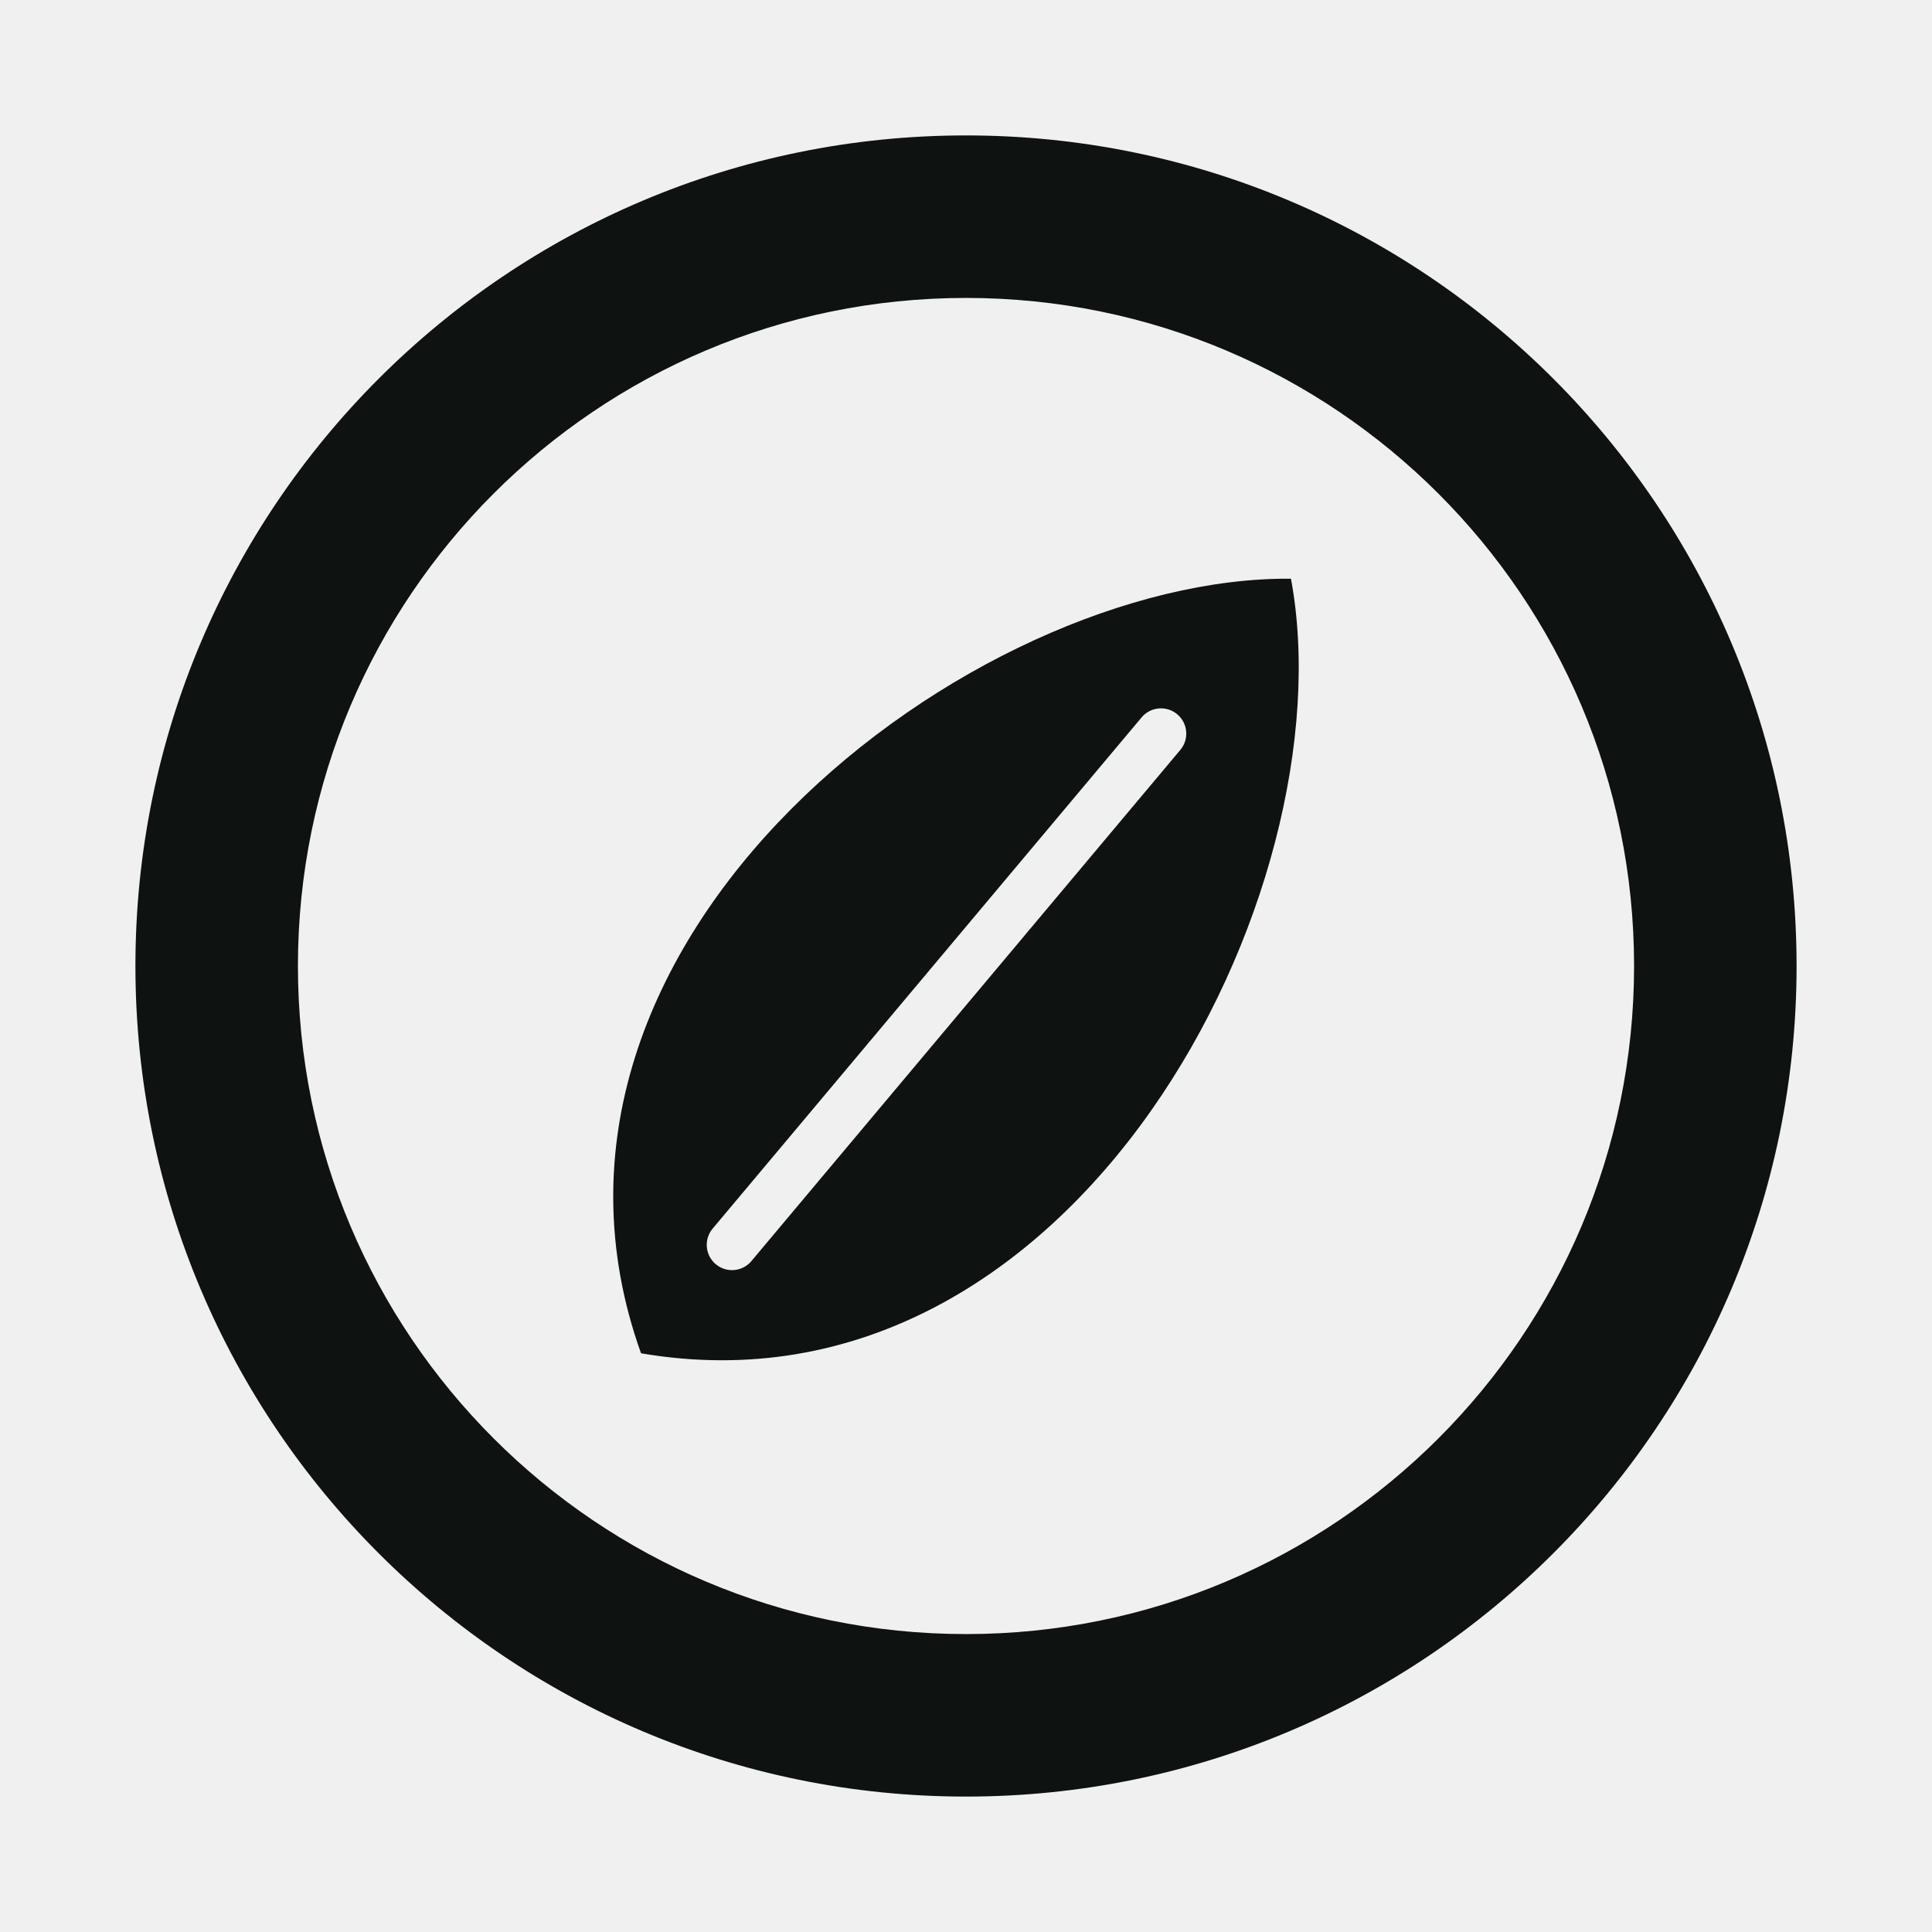
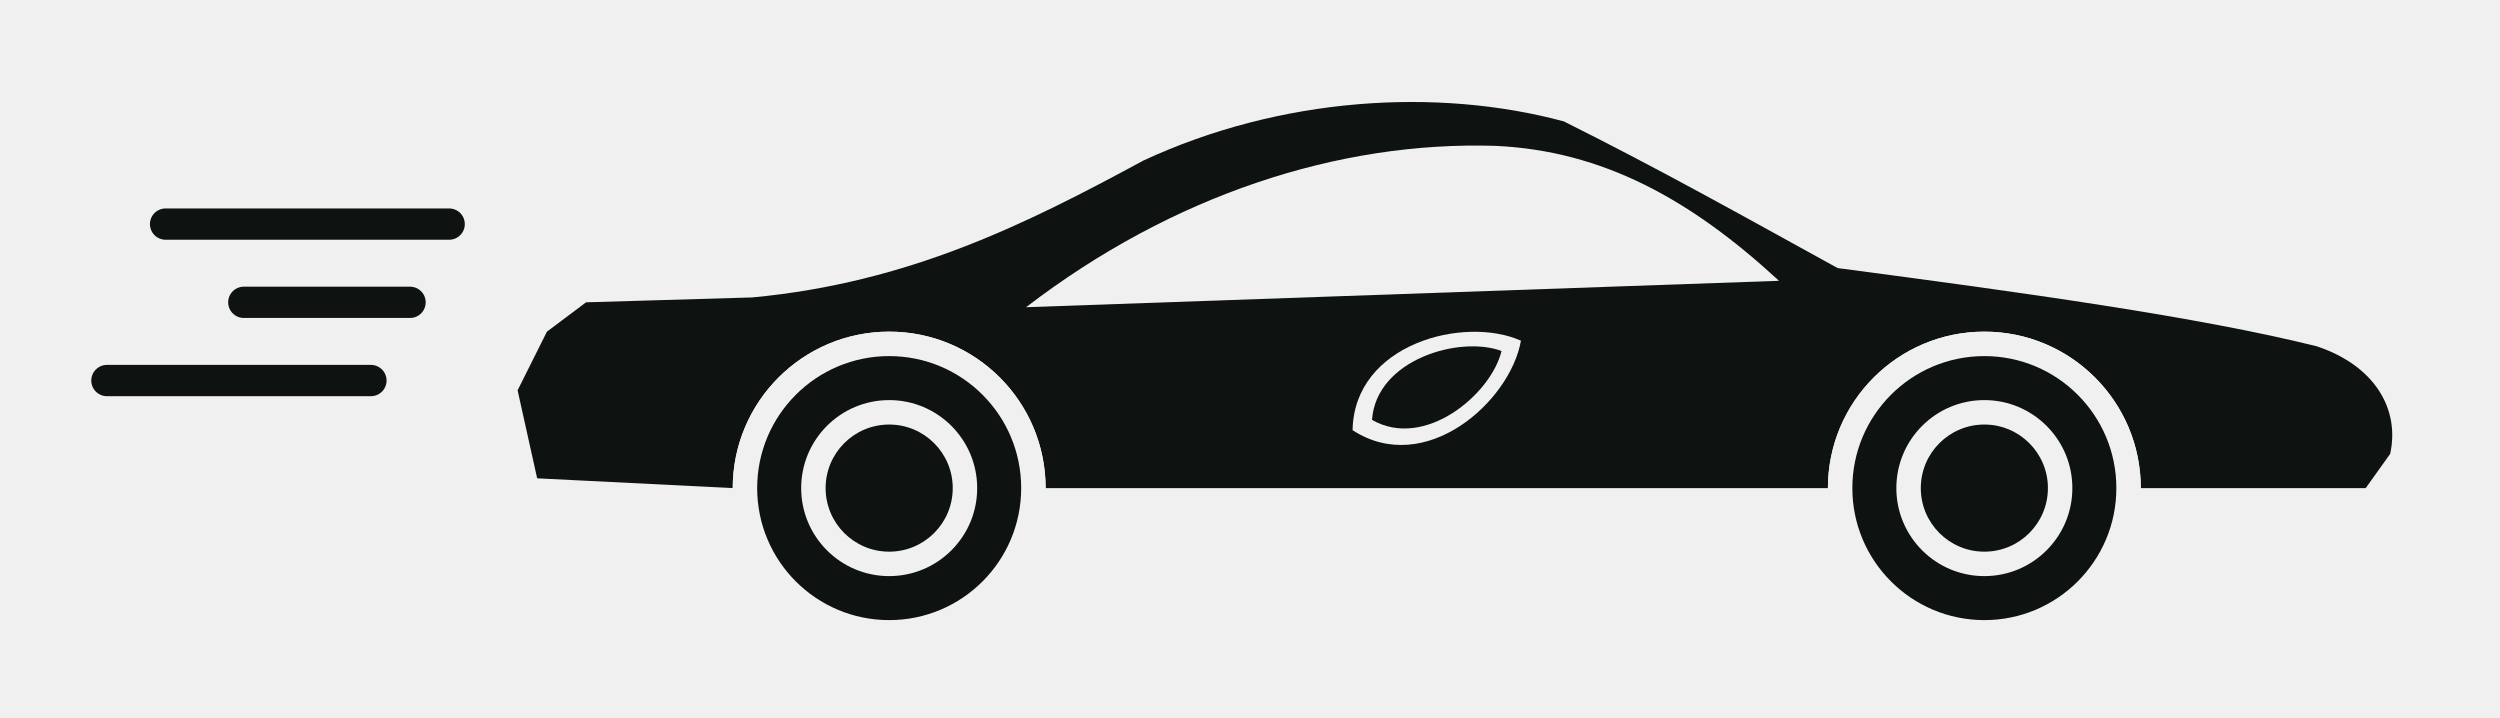
- <svg xmlns="http://www.w3.org/2000/svg" viewBox="0 0 342.4 342.4" width="342" height="342">
-   <g transform="translate(24 24) scale(3.2) translate(-4 -4)">
-     <mask id="m-m-black" maskUnits="userSpaceOnUse" x="0" y="0" width="100" height="100">
-       <rect width="100" height="100" fill="#fff" />
-       <path d="M0,20.16 L0,-16.80" transform="translate(50 50) rotate(40)" stroke="#000" stroke-width="2.8" stroke-linecap="round" />
+ <svg xmlns="http://www.w3.org/2000/svg" viewBox="0 0 767.0 219.5" width="767" height="220">
+   <g transform="translate(28 28) scale(3) translate(37.6 -6.5)">
+     <mask id="m-m-black" maskUnits="userSpaceOnUse" x="-30" y="0" width="240" height="70">
+       <rect x="-30" width="240" height="70" fill="#fff" />
+       <path d="M58,28.5 C73,17 90,11.5 106,12 C117,12.5 126,17.5 135,25.8 Z" fill="#000" />
+       <circle cx="44" cy="47" r="16" fill="#000" />
+       <circle cx="156" cy="47" r="16" fill="#000" />
+       <path transform="translate(100 36.5) rotate(62)" d="M0,9.75 C7.75,5.46 5.00,-5.85 0,-9.75 C-5.00,-5.85 -7.75,5.46 0,9.75Z" fill="#000" />
    </mask>
-     <path d="M4,50 a46,46 0 1,0 92,0 a46,46 0 1,0 -92,0ZM13,50 a37,37 0 1,0 74,0 a37,37 0 1,0 -74,0Z" fill-rule="evenodd" fill="#0E1210" />
-     <g mask="url(#m-m-black)">
-       <path d="M0,28.0 C21.08,15.68 13.60,-16.80 0,-28.0 C-13.60,-16.80 -21.08,15.68 0,28.0Z" transform="translate(50 50) rotate(40)" fill="#0E1210" />
+     <path d="M8,46 L6,37 L9,31 L13,28 L30,27.5 C46,26 58,20 70,13.5 C84,7 100,6 113,9.5 C123,14.5 131,19 141,24.5 C160,27 178,29.5 190,32.5 C196,34.5 198.5,39 197.5,43.5 L195,47 L172,47 A16,16 0 0 0 140,47 L60,47 A16,16 0 0 0 28,47 Z" fill="#0E1210" mask="url(#m-m-black)" />
+     <g fill="#0E1210">
+       <path d="M30.5,47 a13.5,13.5 0 1,0 27.0,0 a13.5,13.5 0 1,0 -27.0,0ZM35,47 a9,9 0 1,0 18,0 a9,9 0 1,0 -18,0Z" fill-rule="evenodd" />
+       <path d="M142.5,47 a13.5,13.5 0 1,0 27.0,0 a13.5,13.5 0 1,0 -27.0,0ZM147,47 a9,9 0 1,0 18,0 a9,9 0 1,0 -18,0Z" fill-rule="evenodd" />
+     </g>
+     <g fill="#0E1210">
+       <circle cx="44" cy="47" r="6.5" />
+       <circle cx="156" cy="47" r="6.5" />
+       <path transform="translate(100 36.5) rotate(62)" d="M0,7.5 C5.27,4.20 3.40,-4.50 0,-7.5 C-3.40,-4.50 -5.27,4.20 0,7.5Z" />
+     </g>
+     <g stroke="#0E1210" stroke-width="3.2" stroke-linecap="round">
+       <path d="M-30,20 L-1,20" />
+       <path d="M-22,28 L-5,28" />
+       <path d="M-36,36 L-9,36" />
    </g>
  </g>
</svg>
